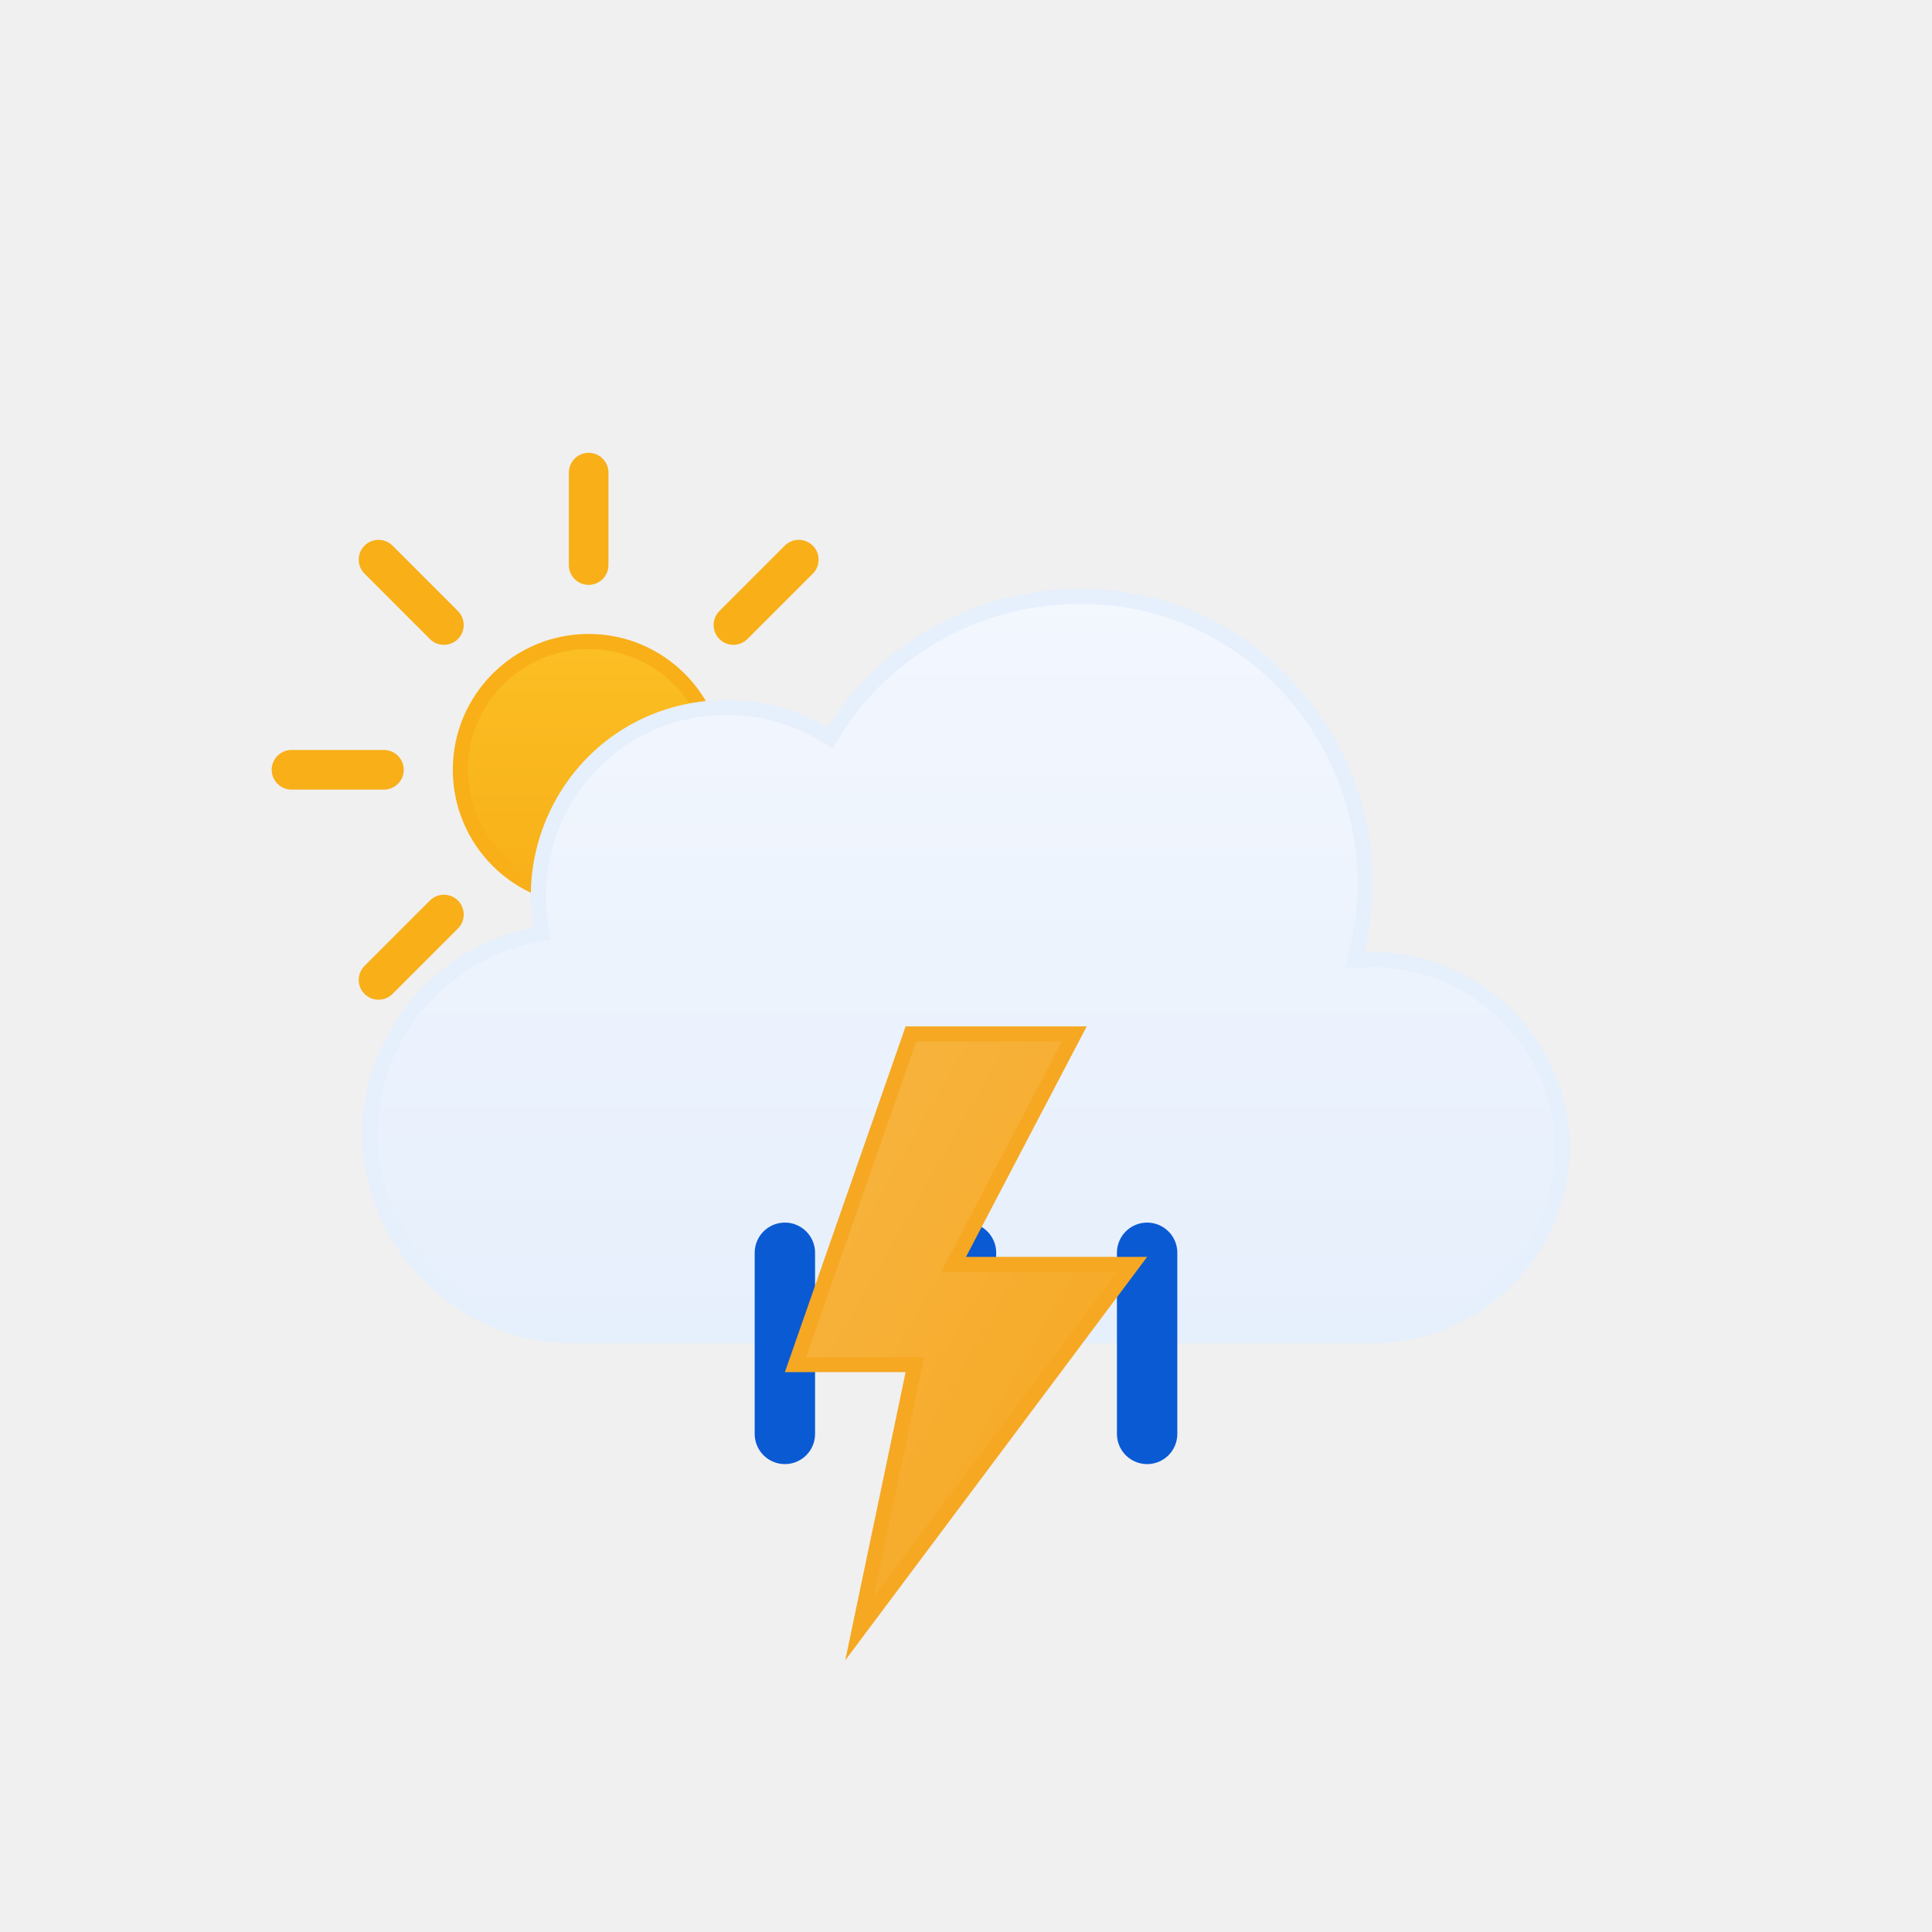
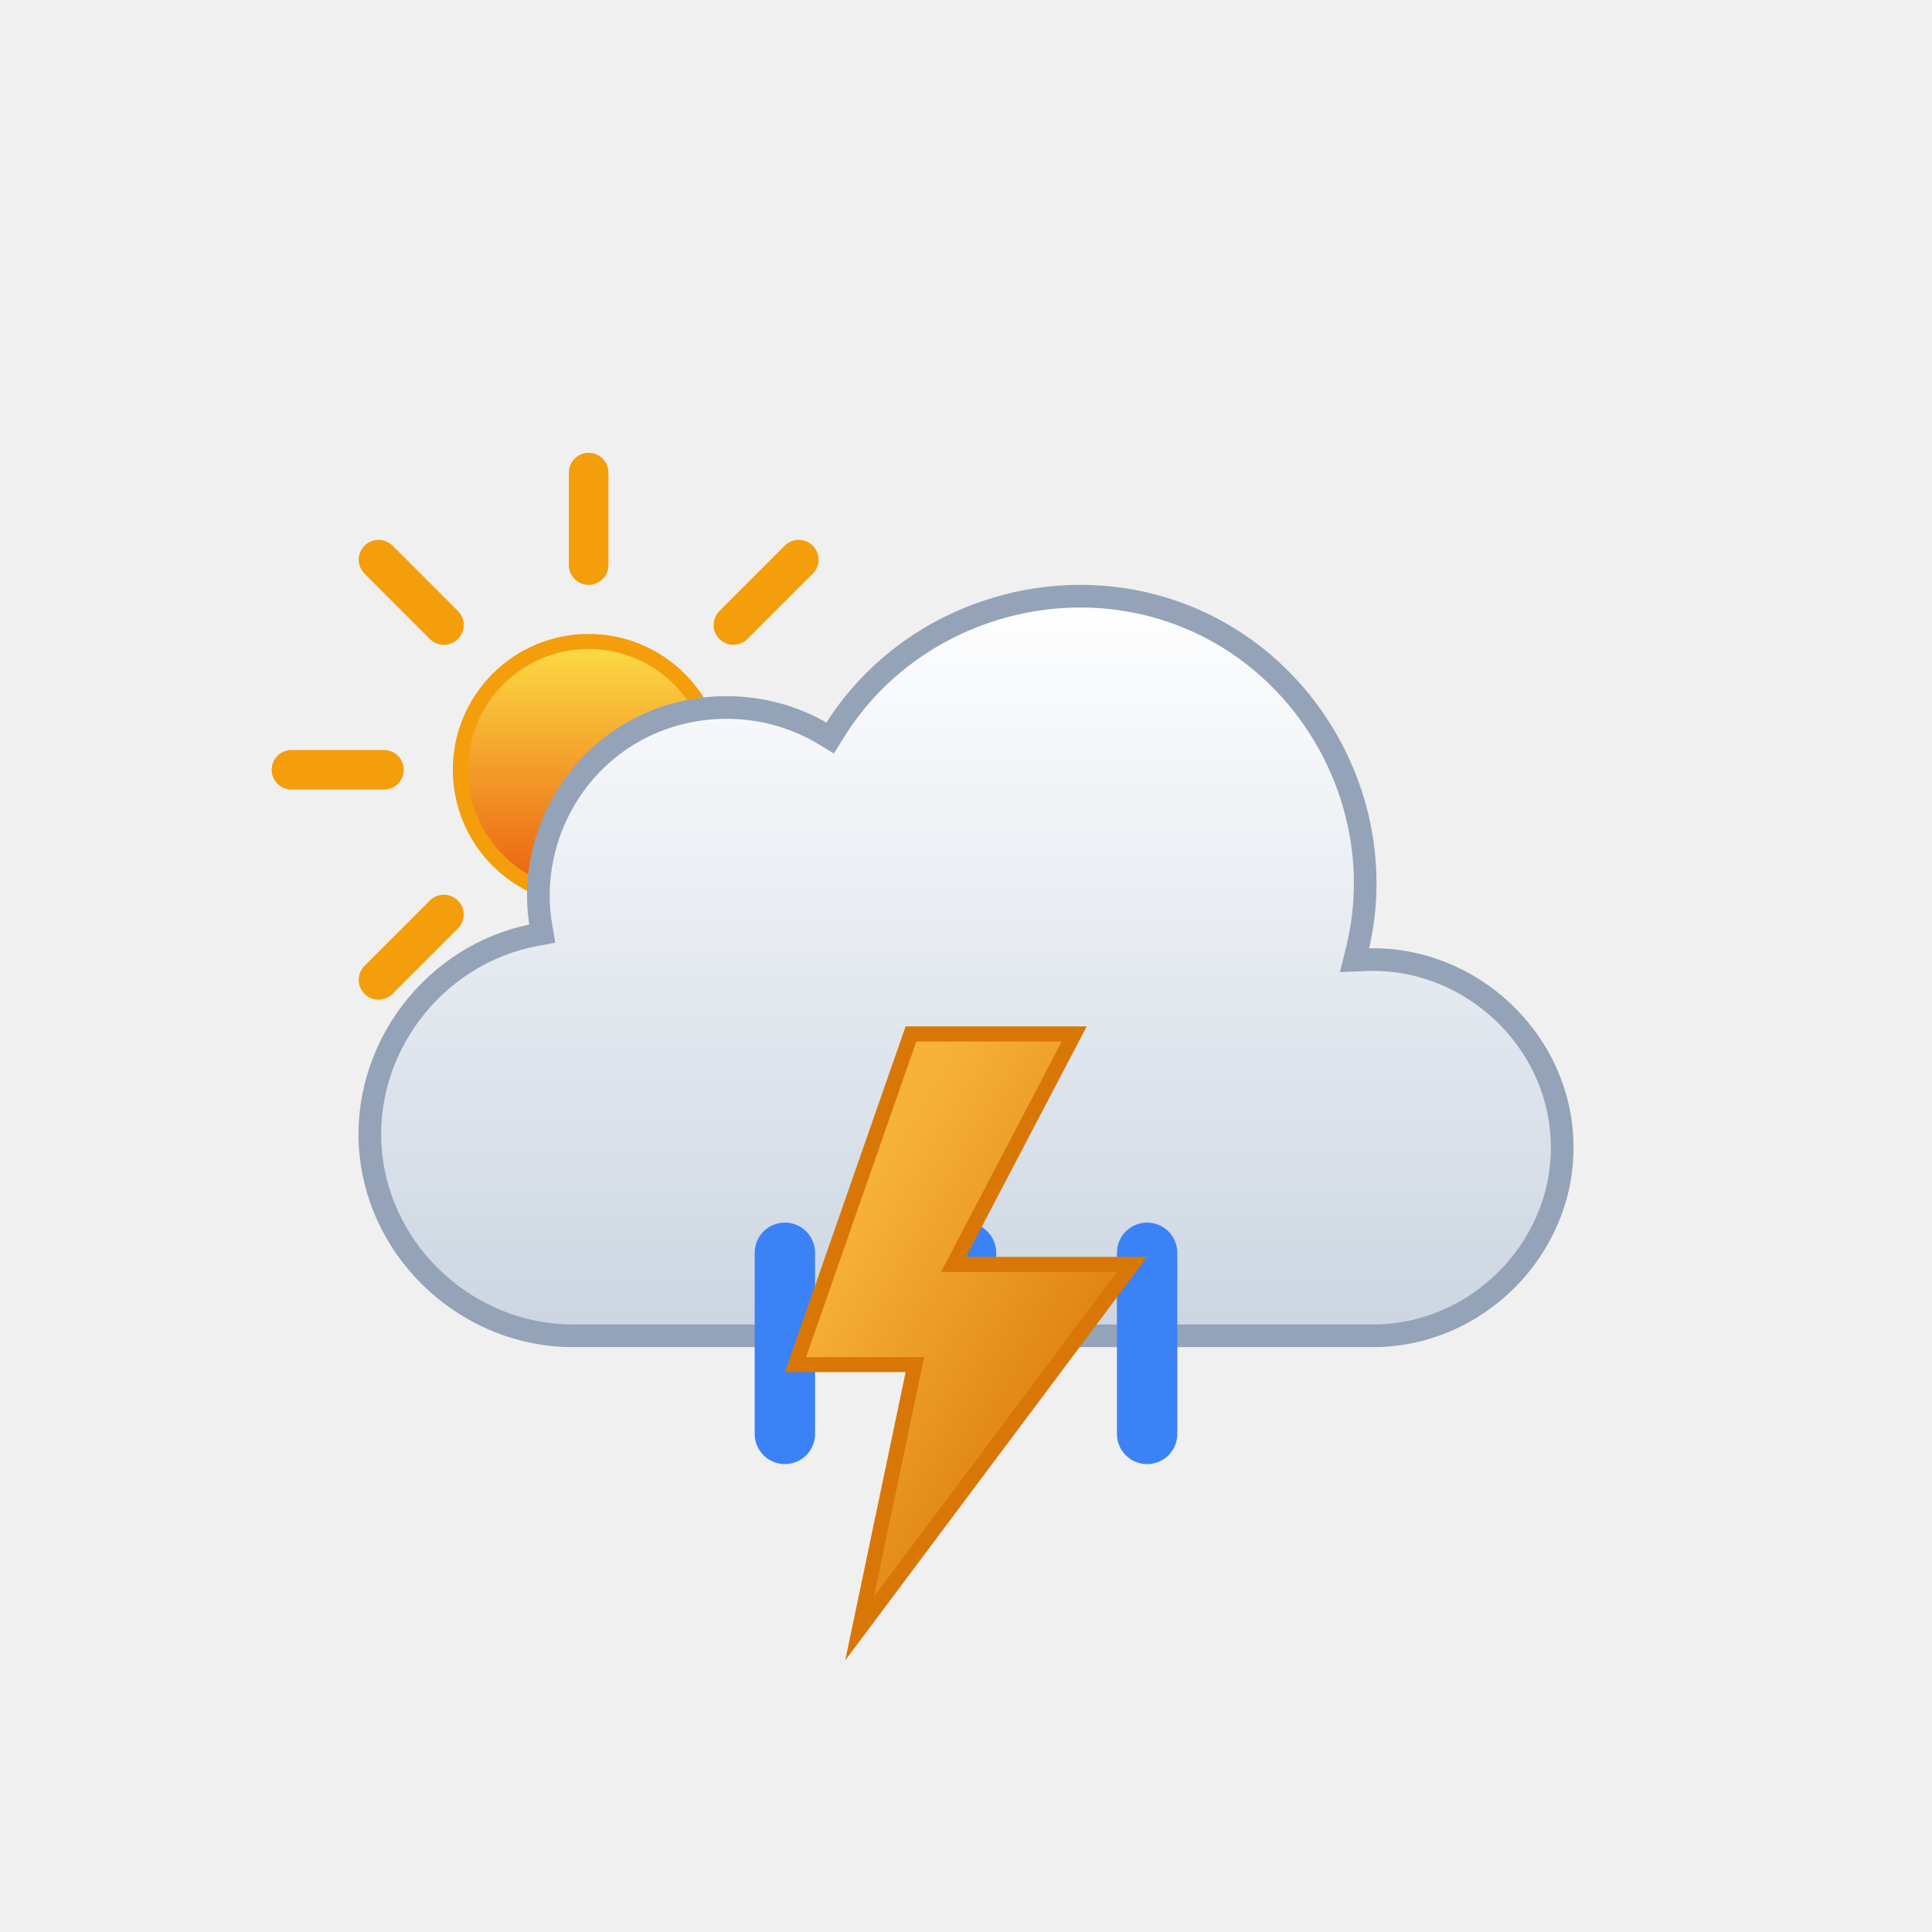
<svg xmlns="http://www.w3.org/2000/svg" viewBox="0 0 128 128" fill="none">
  <g id="thunderstorms-day-rain" clip-path="url(#clip0_1858_9936)">
    <g id="Sky">
      <g id="Sun">
-         <circle id="Core" cx="39" cy="51" r="8.5" fill="url(#paint0_linear_1858_9936)" stroke="#F8AF18" />
+         <circle id="Core" cx="39" cy="51" r="8.5" fill="url(#paint0_linear_1858_9936)" stroke="#F59E0B" />
        <g id="Rays">
-           <path d="M37.688 31.312C37.688 30.588 38.275 30 39 30C39.725 30 40.312 30.588 40.312 31.312V37.438C40.312 38.162 39.725 38.75 39 38.75C38.275 38.75 37.688 38.162 37.688 37.438V31.312Z" fill="#F8AF18" />
-           <path d="M51.993 36.151C52.506 35.638 53.337 35.638 53.849 36.151C54.362 36.663 54.362 37.494 53.849 38.007L49.518 42.338C49.006 42.85 48.175 42.85 47.662 42.338C47.15 41.825 47.15 40.994 47.662 40.482L51.993 36.151Z" fill="#F8AF18" />
-           <path d="M58.688 49.688C59.412 49.688 60 50.275 60 51C60 51.725 59.412 52.312 58.688 52.312H52.562C51.838 52.312 51.25 51.725 51.25 51C51.25 50.275 51.838 49.688 52.562 49.688H58.688Z" fill="#F8AF18" />
-           <path d="M53.849 63.993C54.362 64.506 54.362 65.337 53.849 65.849C53.337 66.362 52.506 66.362 51.993 65.849L47.662 61.518C47.15 61.006 47.15 60.175 47.662 59.662C48.175 59.15 49.006 59.15 49.518 59.662L53.849 63.993Z" fill="#F8AF18" />
-           <path d="M37.688 64.562C37.688 63.838 38.275 63.25 39 63.25C39.725 63.25 40.312 63.838 40.312 64.562V70.688C40.312 71.412 39.725 72 39 72C38.275 72 37.688 71.412 37.688 70.688V64.562Z" fill="#F8AF18" />
-           <path d="M28.482 59.662C28.994 59.15 29.825 59.15 30.338 59.662C30.851 60.175 30.851 61.006 30.338 61.518L26.007 65.849C25.494 66.362 24.663 66.362 24.151 65.849C23.638 65.337 23.638 64.506 24.151 63.993L28.482 59.662Z" fill="#F8AF18" />
-           <path d="M25.438 49.688C26.162 49.688 26.75 50.275 26.75 51C26.75 51.725 26.162 52.312 25.438 52.312H19.312C18.588 52.312 18 51.725 18 51C18 50.275 18.588 49.688 19.312 49.688H25.438Z" fill="#F8AF18" />
-           <path d="M30.338 40.482C30.851 40.994 30.851 41.825 30.338 42.338C29.825 42.85 28.994 42.85 28.482 42.338L24.151 38.007C23.638 37.494 23.638 36.663 24.151 36.151C24.663 35.638 25.494 35.638 26.007 36.151L30.338 40.482Z" fill="#F8AF18" />
+           <path d="M37.688 31.312C37.688 30.588 38.275 30 39 30C39.725 30 40.312 30.588 40.312 31.312V37.438C40.312 38.162 39.725 38.75 39 38.75C38.275 38.75 37.688 38.162 37.688 37.438V31.312Z" fill="#F59E0B" />
+           <path d="M51.993 36.151C52.506 35.638 53.337 35.638 53.849 36.151C54.362 36.663 54.362 37.494 53.849 38.007L49.518 42.338C49.006 42.85 48.175 42.85 47.662 42.338C47.15 41.825 47.15 40.994 47.662 40.482L51.993 36.151Z" fill="#F59E0B" />
+           <path d="M58.688 49.688C59.412 49.688 60 50.275 60 51C60 51.725 59.412 52.312 58.688 52.312H52.562C51.838 52.312 51.25 51.725 51.25 51C51.25 50.275 51.838 49.688 52.562 49.688H58.688Z" fill="#F59E0B" />
+           <path d="M53.849 63.993C54.362 64.506 54.362 65.337 53.849 65.849C53.337 66.362 52.506 66.362 51.993 65.849L47.662 61.518C47.15 61.006 47.15 60.175 47.662 59.662C48.175 59.15 49.006 59.15 49.518 59.662L53.849 63.993Z" fill="#F59E0B" />
+           <path d="M37.688 64.562C37.688 63.838 38.275 63.25 39 63.25C39.725 63.25 40.312 63.838 40.312 64.562V70.688C40.312 71.412 39.725 72 39 72C38.275 72 37.688 71.412 37.688 70.688V64.562Z" fill="#F59E0B" />
+           <path d="M28.482 59.662C28.994 59.15 29.825 59.15 30.338 59.662C30.851 60.175 30.851 61.006 30.338 61.518L26.007 65.849C25.494 66.362 24.663 66.362 24.151 65.849C23.638 65.337 23.638 64.506 24.151 63.993L28.482 59.662Z" fill="#F59E0B" />
+           <path d="M25.438 49.688C26.162 49.688 26.75 50.275 26.75 51C26.75 51.725 26.162 52.312 25.438 52.312H19.312C18.588 52.312 18 51.725 18 51C18 50.275 18.588 49.688 19.312 49.688H25.438Z" fill="#F59E0B" />
+           <path d="M30.338 40.482C30.851 40.994 30.851 41.825 30.338 42.338C29.825 42.85 28.994 42.85 28.482 42.338L24.151 38.007C23.638 37.494 23.638 36.663 24.151 36.151C24.663 35.638 25.494 35.638 26.007 36.151L30.338 40.482Z" fill="#F59E0B" />
        </g>
      </g>
      <g id="Clouds">
        <g id="Cloud">
-           <path id="Cloud_2" d="M55.263 48.475C60.123 40.611 70.298 37.38 78.815 40.943C87.322 44.502 92.138 54.003 89.903 62.965L89.742 63.614L90.411 63.585C97.421 63.279 103.5 68.992 103.5 76.028C103.5 82.84 97.772 88.5 90.977 88.5H37.954C31.128 88.502 25.203 83.171 24.559 76.36C23.916 69.552 28.737 63.212 35.443 61.945L35.926 61.853L35.843 61.369C35.026 56.624 37.126 51.717 41.105 49.013C45.095 46.301 50.446 46.154 54.58 48.64L55.003 48.895L55.263 48.475Z" fill="url(#paint1_linear_1858_9936)" stroke="#E6EFFC" stroke-miterlimit="10" />
+           <path id="Cloud_2" d="M55.263 48.475C60.123 40.611 70.298 37.38 78.815 40.943C87.322 44.502 92.138 54.003 89.903 62.965L89.742 63.614L90.411 63.585C97.421 63.279 103.5 68.992 103.5 76.028C103.5 82.84 97.772 88.5 90.977 88.5H37.954C31.128 88.502 25.203 83.171 24.559 76.36C23.916 69.552 28.737 63.212 35.443 61.945L35.926 61.853L35.843 61.369C35.026 56.624 37.126 51.717 41.105 49.013C45.095 46.301 50.446 46.154 54.58 48.64L55.003 48.895L55.263 48.475Z" fill="url(#paint1_linear_1858_9936)" stroke="#94A3B8" stroke-width="1.5" stroke-miterlimit="10" />
        </g>
      </g>
    </g>
    <g id="Precipitation">
      <g id="Raindrops">
-         <path id="Raindrop 1" d="M52 83V95" stroke="#0A5AD4" stroke-width="4" stroke-linecap="round" />
-         <path id="Raindrop 2" d="M64 83V95" stroke="#0A5AD4" stroke-width="4" stroke-linecap="round" />
-         <path id="Raindrop 3" d="M76 83V95" stroke="#0A5AD4" stroke-width="4" stroke-linecap="round" />
+         <path id="Raindrop 1" d="M52 83V95" stroke="#3B82F6" stroke-width="4" stroke-linecap="round" />
+         <path id="Raindrop 2" d="M64 83V95" stroke="#3B82F6" stroke-width="4" stroke-linecap="round" />
+         <path id="Raindrop 3" d="M76 83V95" stroke="#3B82F6" stroke-width="4" stroke-linecap="round" />
      </g>
    </g>
    <g id="Lightning">
-       <path id="Lightning Bolt" d="M71.173 68.5L63.557 83.041L63.173 83.772H75.002L56.952 107.892L60.489 91.012L60.616 90.409H52.704L60.355 68.5H71.173Z" fill="url(#paint2_linear_1858_9936)" stroke="#F6A823" stroke-miterlimit="10" />
+       <path id="Lightning Bolt" d="M71.173 68.5L63.557 83.041L63.173 83.772H75.002L56.952 107.892L60.489 91.012L60.616 90.409H52.704L60.355 68.5H71.173Z" fill="url(#paint2_linear_1858_9936)" stroke="#D97706" stroke-miterlimit="10" />
    </g>
  </g>
  <defs>
    <linearGradient id="paint0_linear_1858_9936" x1="39" y1="42" x2="39" y2="60" gradientUnits="userSpaceOnUse">
-       <stop stop-color="#FBBF24" />
-       <stop offset="1" stop-color="#F8AF18" />
+       <stop stop-color="#FDE047" />
+       <stop offset="1" stop-color="#EA580C" />
    </linearGradient>
    <linearGradient id="paint1_linear_1858_9936" x1="64.001" y1="39" x2="64.001" y2="89" gradientUnits="userSpaceOnUse">
-       <stop stop-color="#F3F7FE" />
-       <stop offset="1" stop-color="#E6EFFC" />
+       <stop stop-color="#FFFFFF" />
+       <stop offset="1" stop-color="#CBD5E1" />
    </linearGradient>
    <linearGradient id="paint2_linear_1858_9936" x1="64.528" y1="66.038" x2="84.414" y2="77.457" gradientUnits="userSpaceOnUse">
      <stop stop-color="#F7B23B" />
-       <stop offset="1" stop-color="#F6A823" />
+       <stop offset="1" stop-color="#D97706" />
    </linearGradient>
    <clipPath id="clip0_1858_9936">
      <rect width="128" height="128" fill="white" />
    </clipPath>
  </defs>
</svg>
